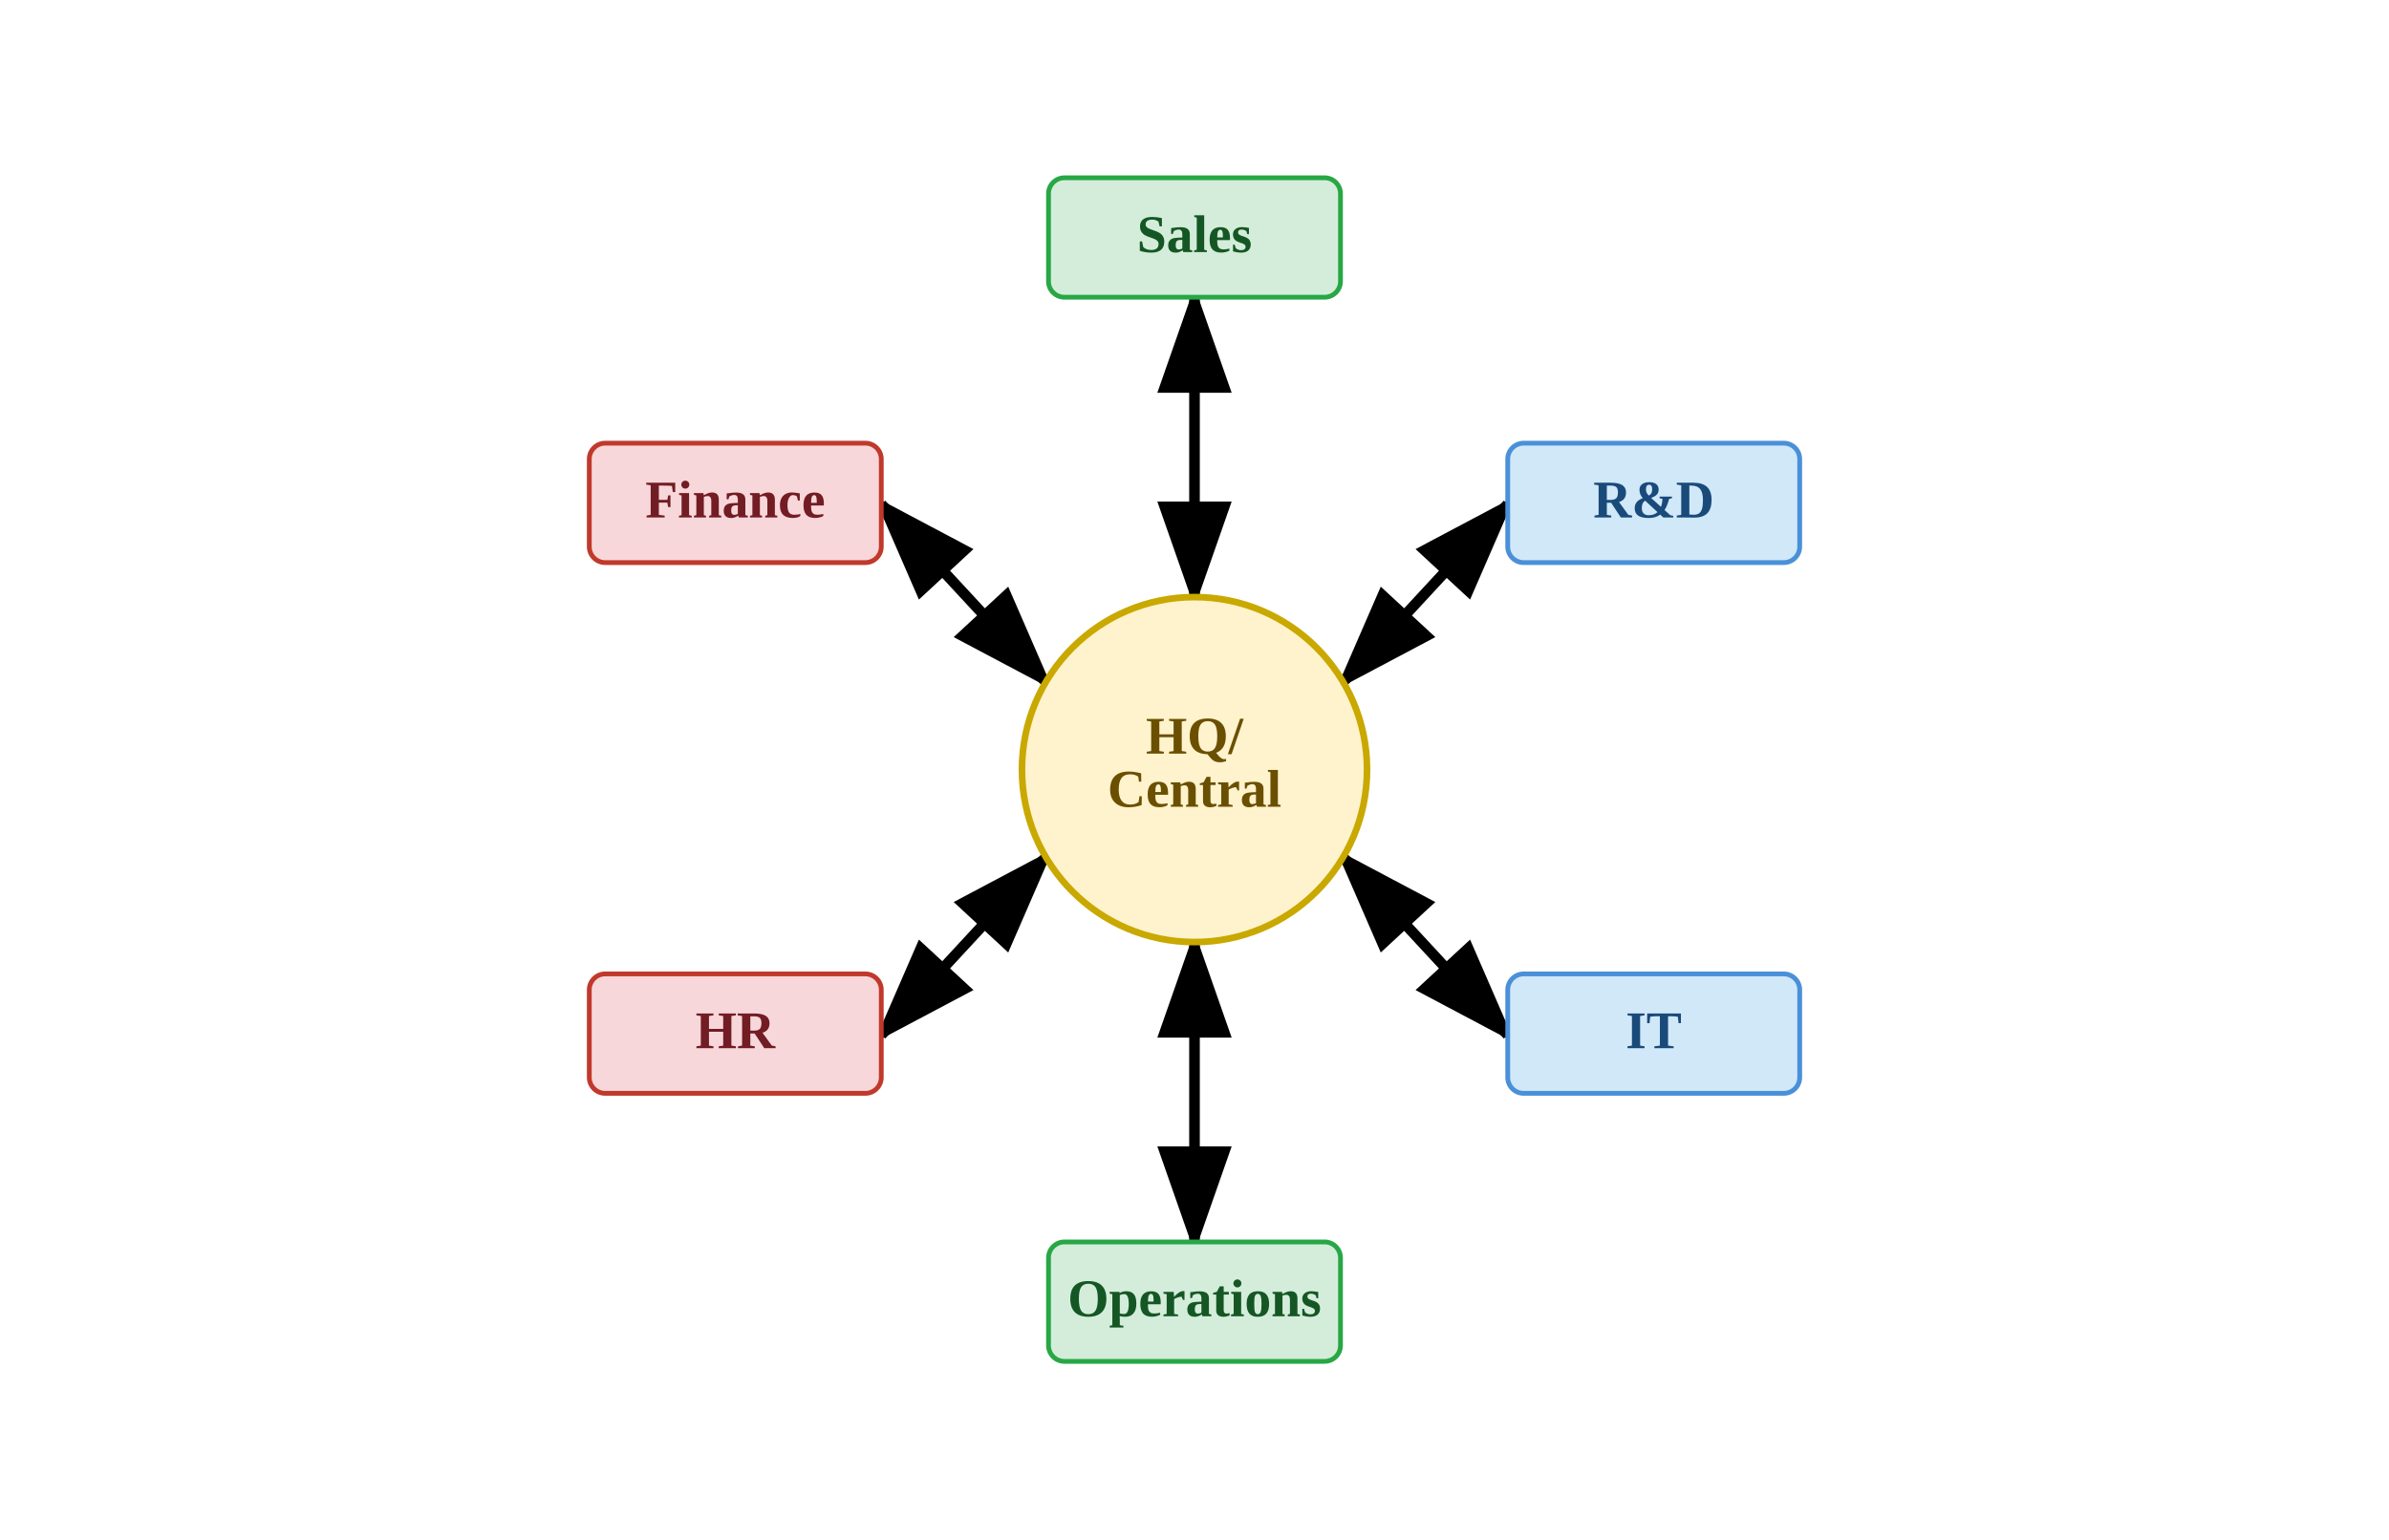
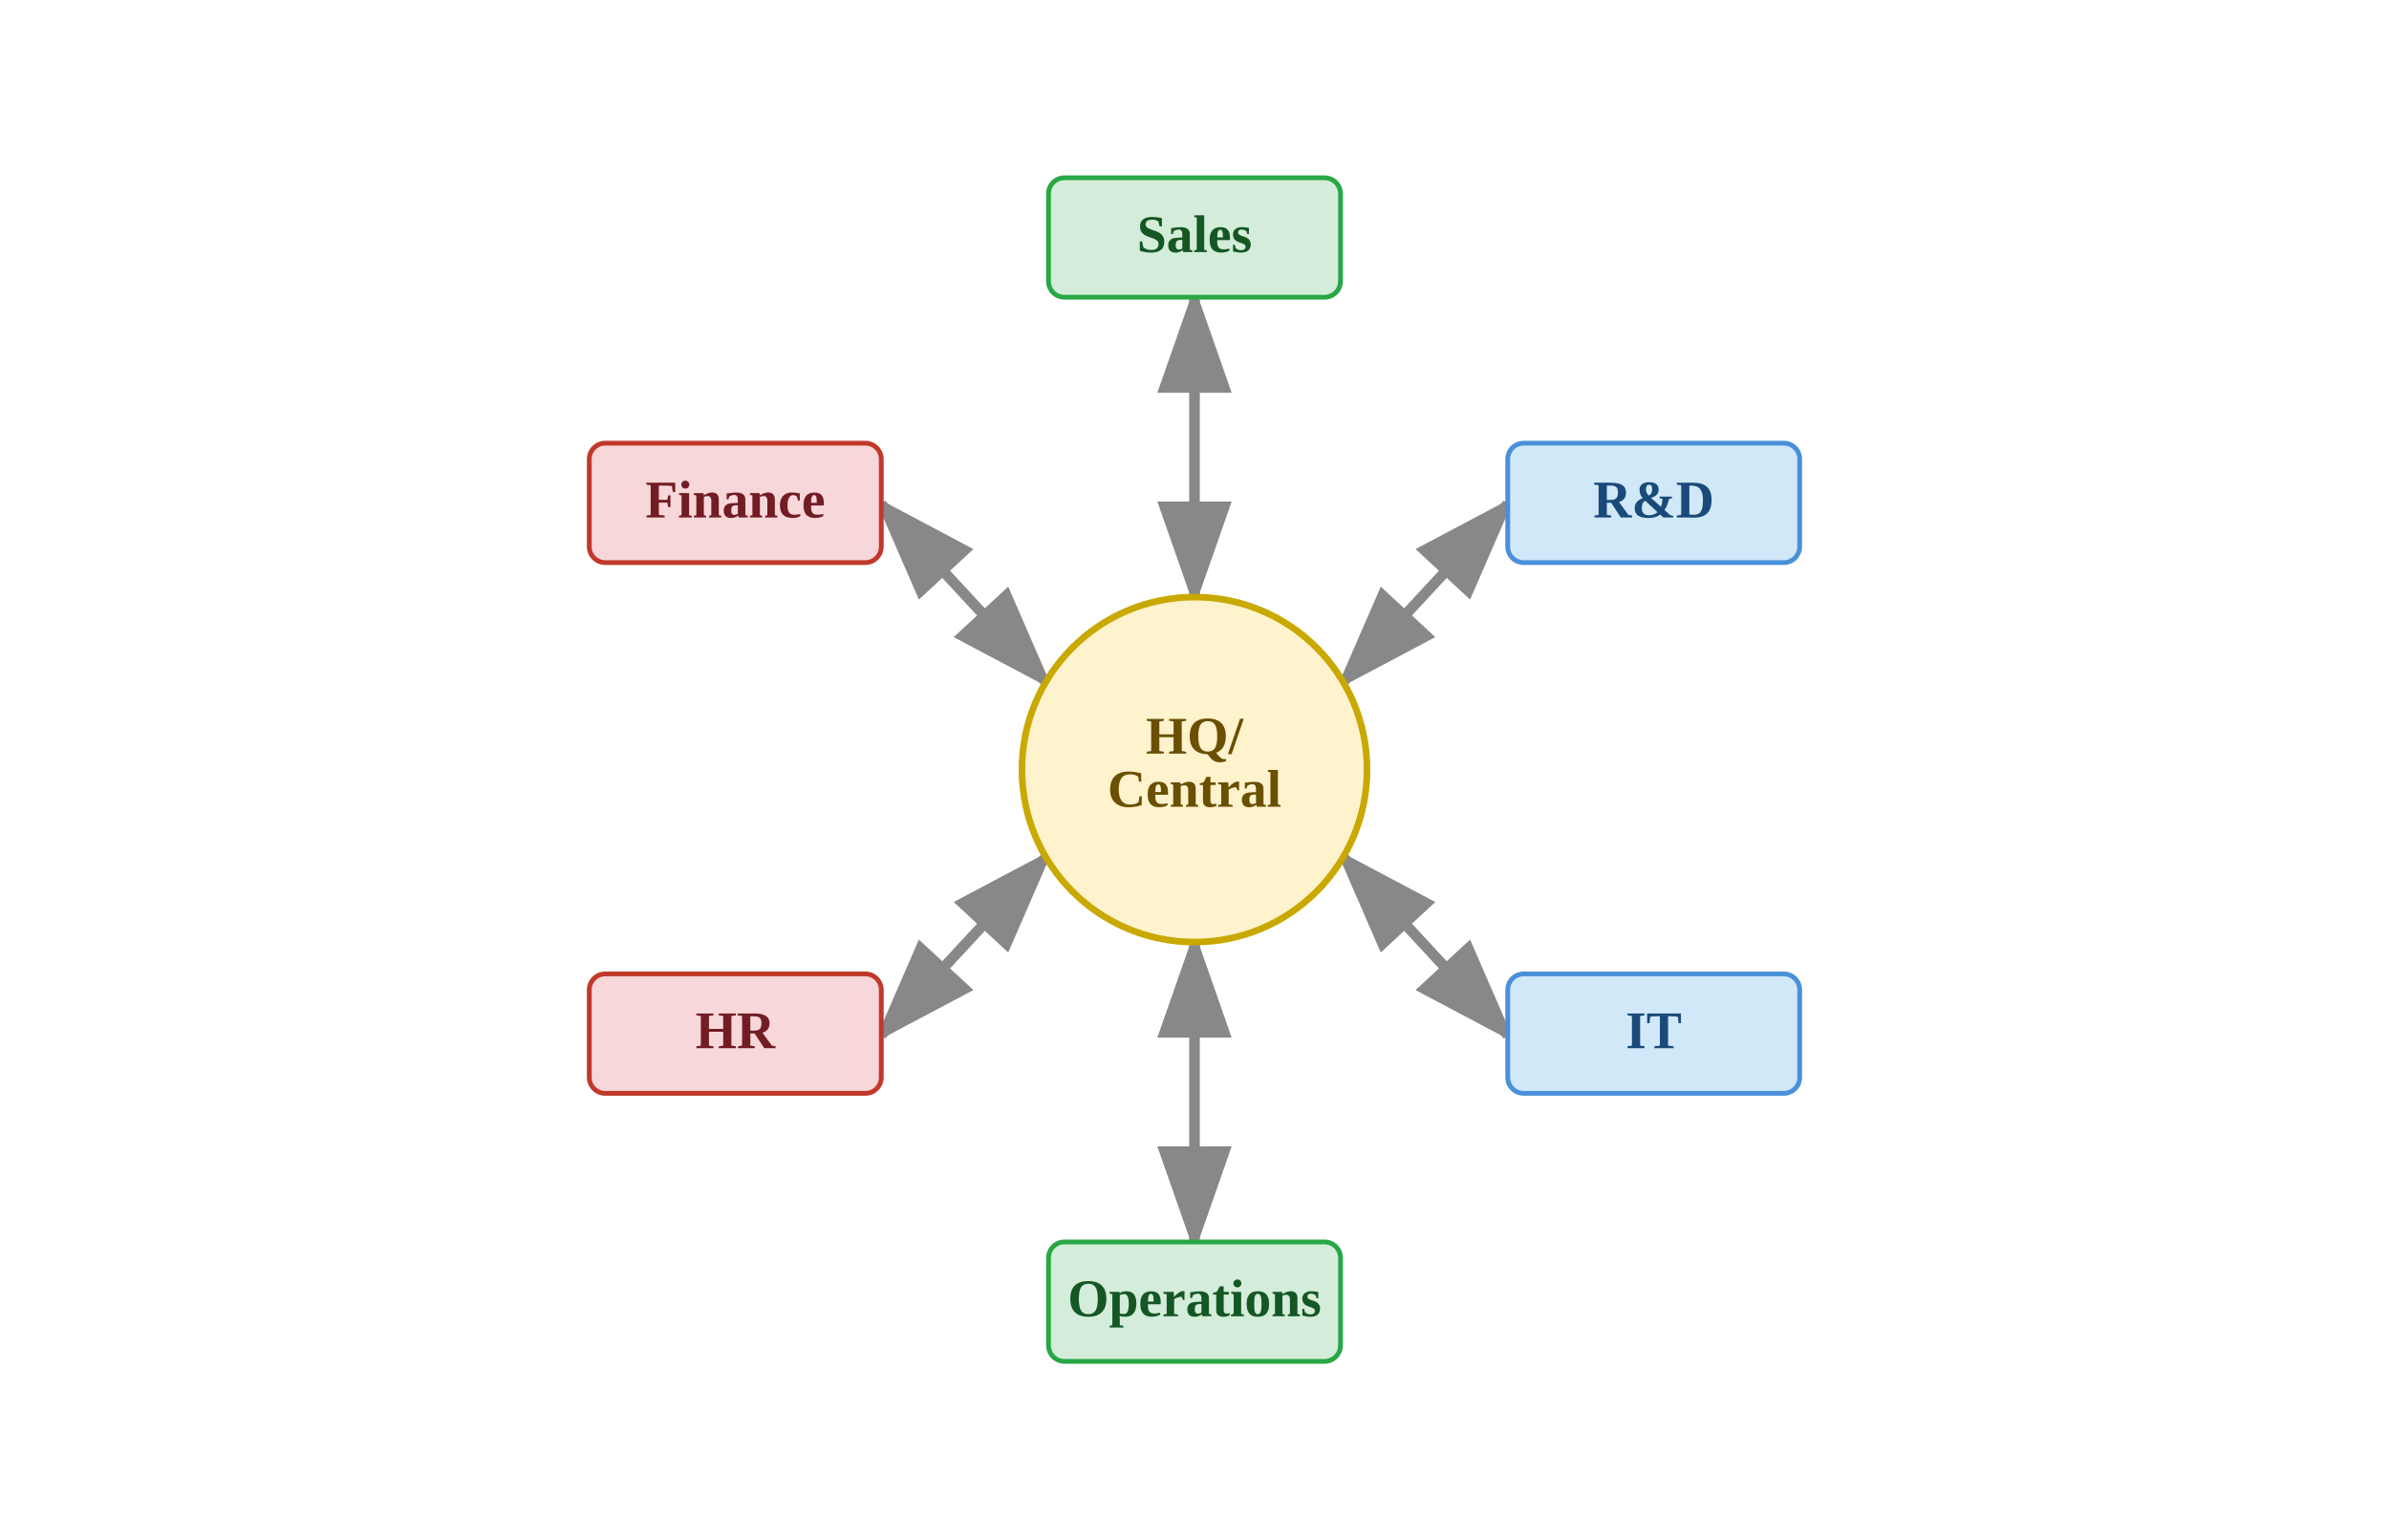
<svg xmlns="http://www.w3.org/2000/svg" viewBox="0 0 900 580">
  <defs>
    <marker id="arrowEnd" markerWidth="10" markerHeight="7" refX="9" refY="3.5" orient="auto">
-       <polygon points="0 0, 10 3.5, 0 7" fill="currentColor" />
+       <polygon points="0 0, 10 3.5, 0 7" fill="#888" />
    </marker>
    <marker id="arrowStart" markerWidth="10" markerHeight="7" refX="1" refY="3.5" orient="auto">
-       <polygon points="10 0, 0 3.5, 10 7" fill="currentColor" />
+       <polygon points="10 0, 0 3.5, 10 7" fill="#888" />
    </marker>
  </defs>
-   <line x1="450" y1="225" x2="450" y2="112" stroke="currentColor" stroke-width="4" marker-end="url(#arrowEnd)" marker-start="url(#arrowStart)" />
-   <line x1="506" y1="257" x2="568" y2="190" stroke="currentColor" stroke-width="4" marker-end="url(#arrowEnd)" marker-start="url(#arrowStart)" />
-   <line x1="506" y1="323" x2="568" y2="390" stroke="currentColor" stroke-width="4" marker-end="url(#arrowEnd)" marker-start="url(#arrowStart)" />
-   <line x1="450" y1="355" x2="450" y2="468" stroke="currentColor" stroke-width="4" marker-end="url(#arrowEnd)" marker-start="url(#arrowStart)" />
-   <line x1="394" y1="323" x2="332" y2="390" stroke="currentColor" stroke-width="4" marker-end="url(#arrowEnd)" marker-start="url(#arrowStart)" />
-   <line x1="394" y1="257" x2="332" y2="190" stroke="currentColor" stroke-width="4" marker-end="url(#arrowEnd)" marker-start="url(#arrowStart)" />
+   <line x1="450" y1="225" x2="450" y2="112" stroke="#888" stroke-width="4" marker-end="url(#arrowEnd)" marker-start="url(#arrowStart)" />
+   <line x1="506" y1="257" x2="568" y2="190" stroke="#888" stroke-width="4" marker-end="url(#arrowEnd)" marker-start="url(#arrowStart)" />
+   <line x1="506" y1="323" x2="568" y2="390" stroke="#888" stroke-width="4" marker-end="url(#arrowEnd)" marker-start="url(#arrowStart)" />
+   <line x1="450" y1="355" x2="450" y2="468" stroke="#888" stroke-width="4" marker-end="url(#arrowEnd)" marker-start="url(#arrowStart)" />
+   <line x1="394" y1="323" x2="332" y2="390" stroke="#888" stroke-width="4" marker-end="url(#arrowEnd)" marker-start="url(#arrowStart)" />
+   <line x1="394" y1="257" x2="332" y2="190" stroke="#888" stroke-width="4" marker-end="url(#arrowEnd)" marker-start="url(#arrowStart)" />
  <circle cx="450" cy="290" r="65" fill="#fff3cd" stroke="#c9a800" stroke-width="2.5" />
  <text x="450" y="284" text-anchor="middle" font-size="20" font-weight="bold" fill="#6b4f00">HQ/</text>
  <text x="450" y="304" text-anchor="middle" font-size="20" font-weight="bold" fill="#6b4f00">Central</text>
  <rect x="395" y="67" width="110" height="45" rx="6" fill="#d4edda" stroke="#28a745" stroke-width="1.8" />
  <text x="450" y="95" text-anchor="middle" font-size="20" font-weight="bold" fill="#155724">Sales</text>
  <rect x="568" y="167" width="110" height="45" rx="6" fill="#d0e8f8" stroke="#4a90d9" stroke-width="1.8" />
  <text x="623" y="195" text-anchor="middle" font-size="20" font-weight="bold" fill="#1a4a7a">R&amp;D</text>
  <rect x="568" y="367" width="110" height="45" rx="6" fill="#d0e8f8" stroke="#4a90d9" stroke-width="1.8" />
  <text x="623" y="395" text-anchor="middle" font-size="20" font-weight="bold" fill="#1a4a7a">IT</text>
  <rect x="395" y="468" width="110" height="45" rx="6" fill="#d4edda" stroke="#28a745" stroke-width="1.8" />
  <text x="450" y="496" text-anchor="middle" font-size="20" font-weight="bold" fill="#155724">Operations</text>
  <rect x="222" y="367" width="110" height="45" rx="6" fill="#f8d7da" stroke="#c0392b" stroke-width="1.8" />
  <text x="277" y="395" text-anchor="middle" font-size="20" font-weight="bold" fill="#721c24">HR</text>
  <rect x="222" y="167" width="110" height="45" rx="6" fill="#f8d7da" stroke="#c0392b" stroke-width="1.8" />
  <text x="277" y="195" text-anchor="middle" font-size="20" font-weight="bold" fill="#721c24">Finance</text>
</svg>
